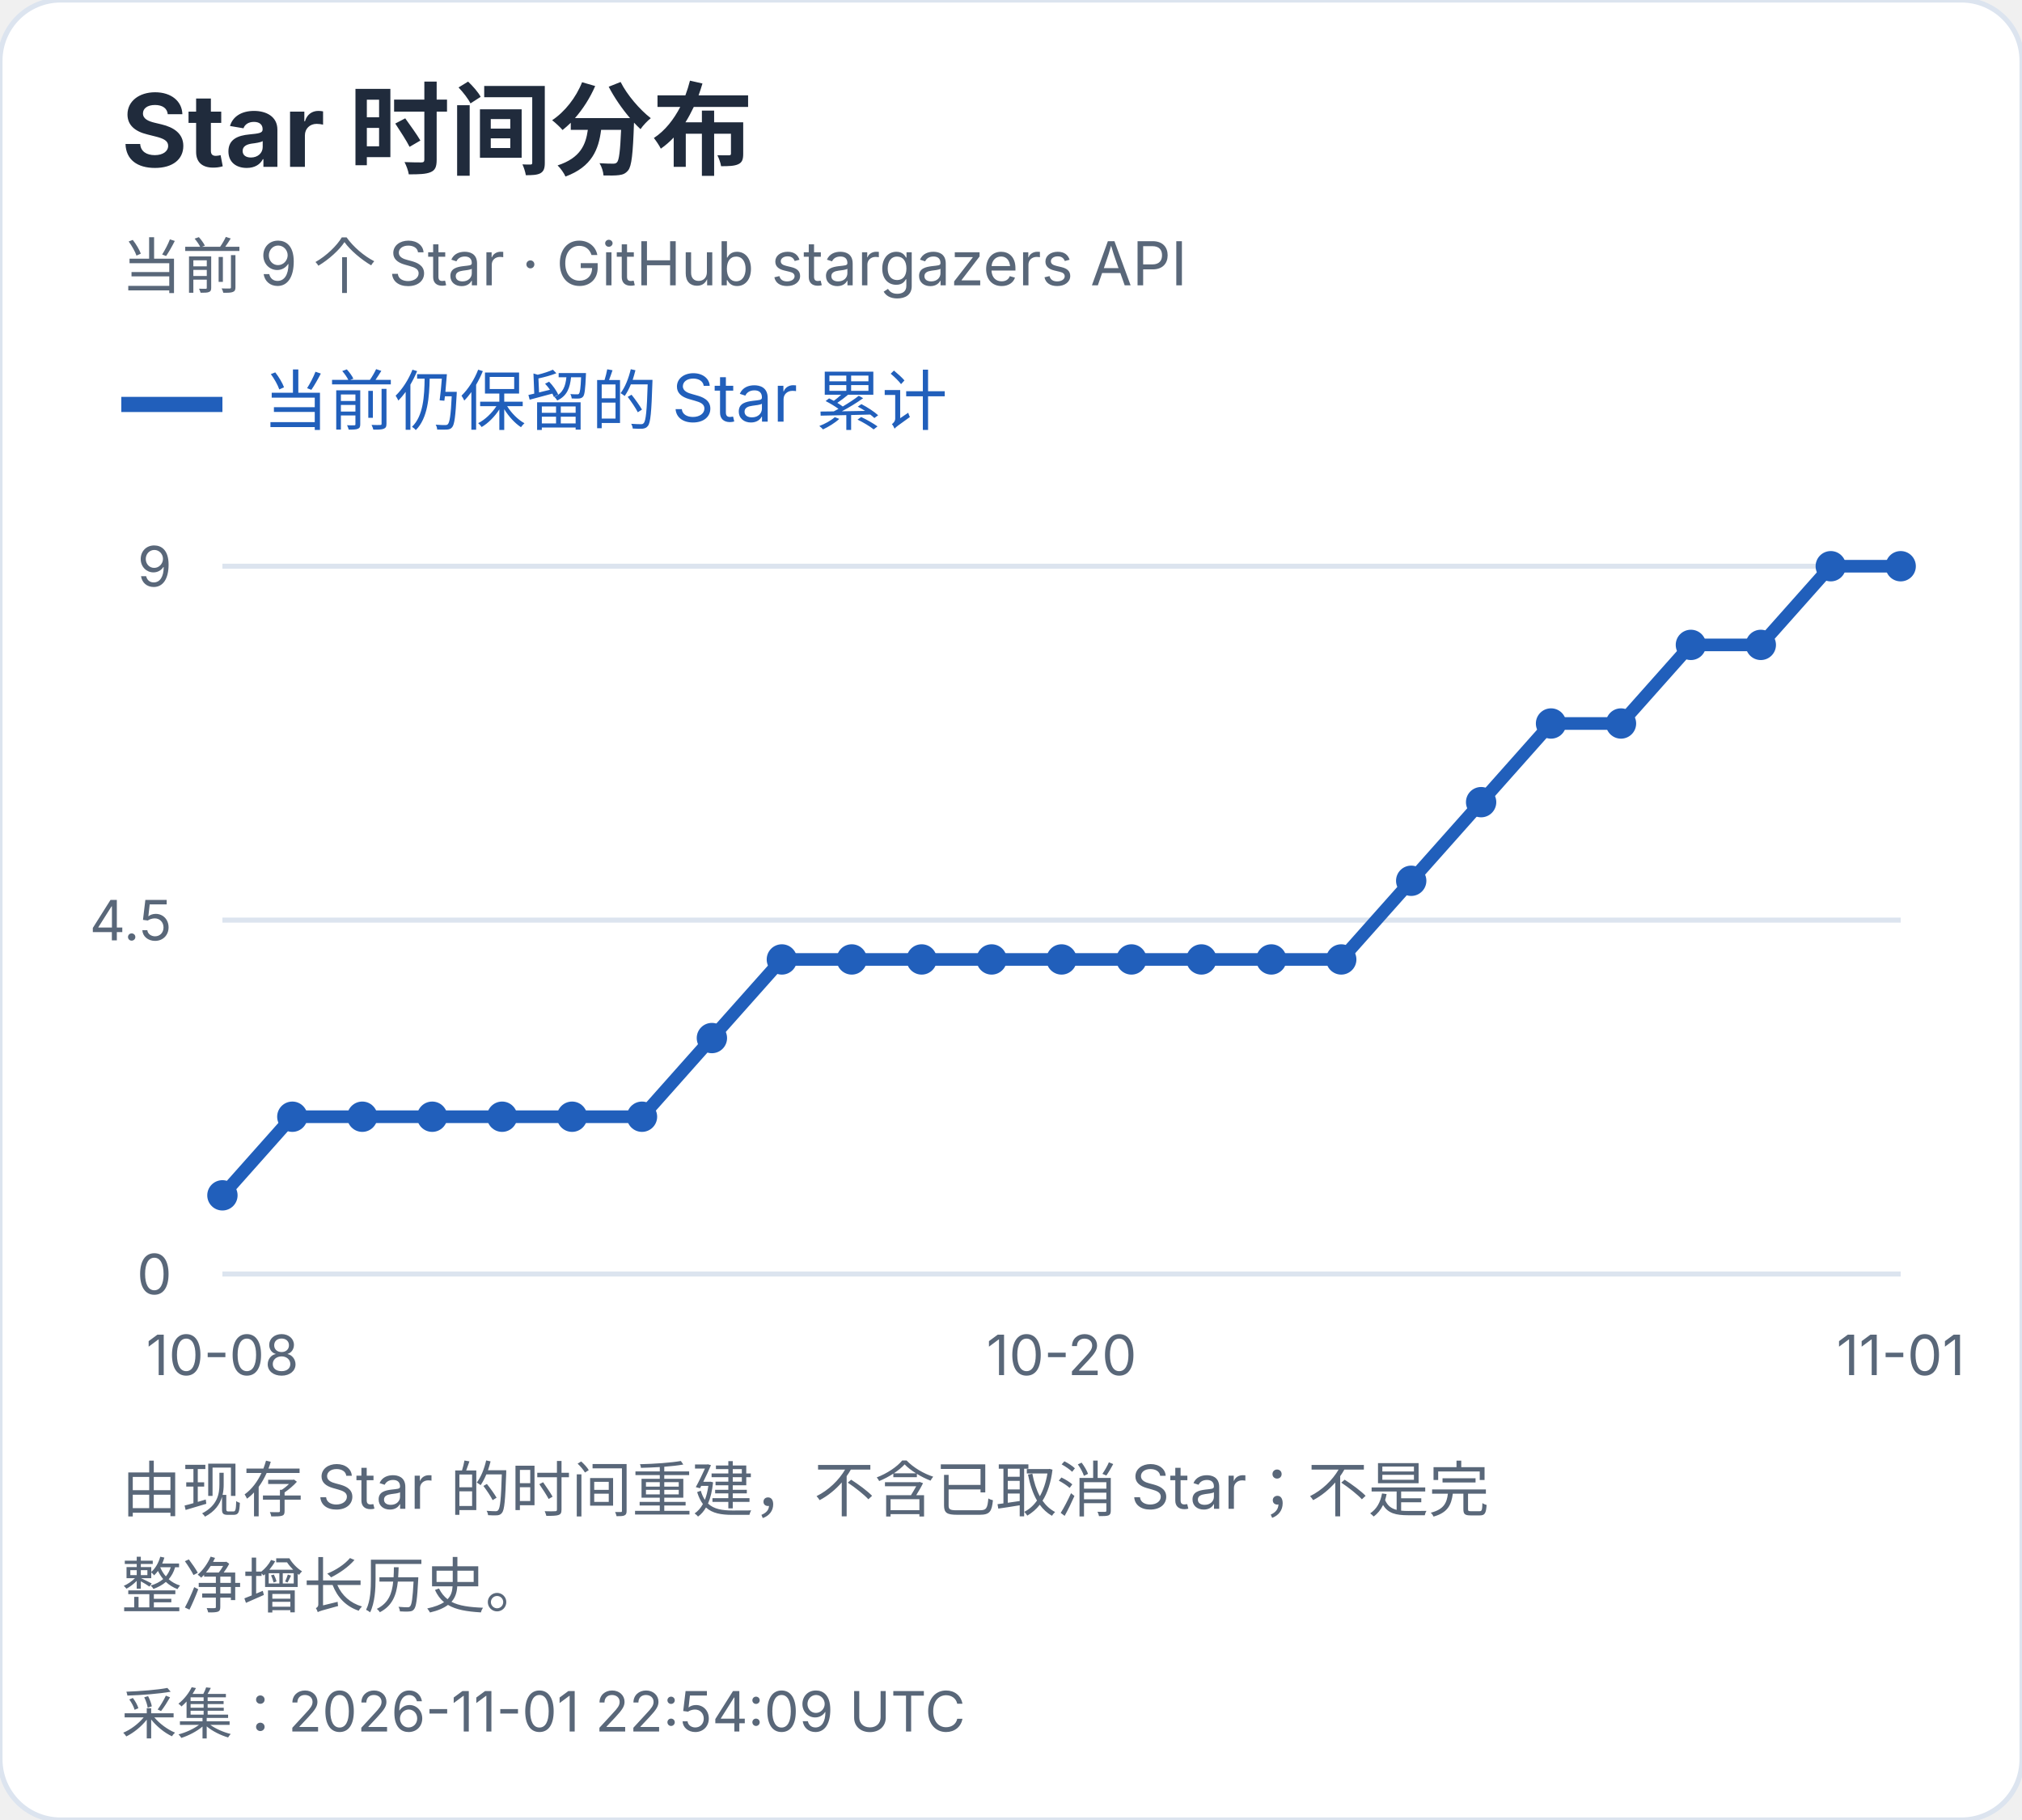
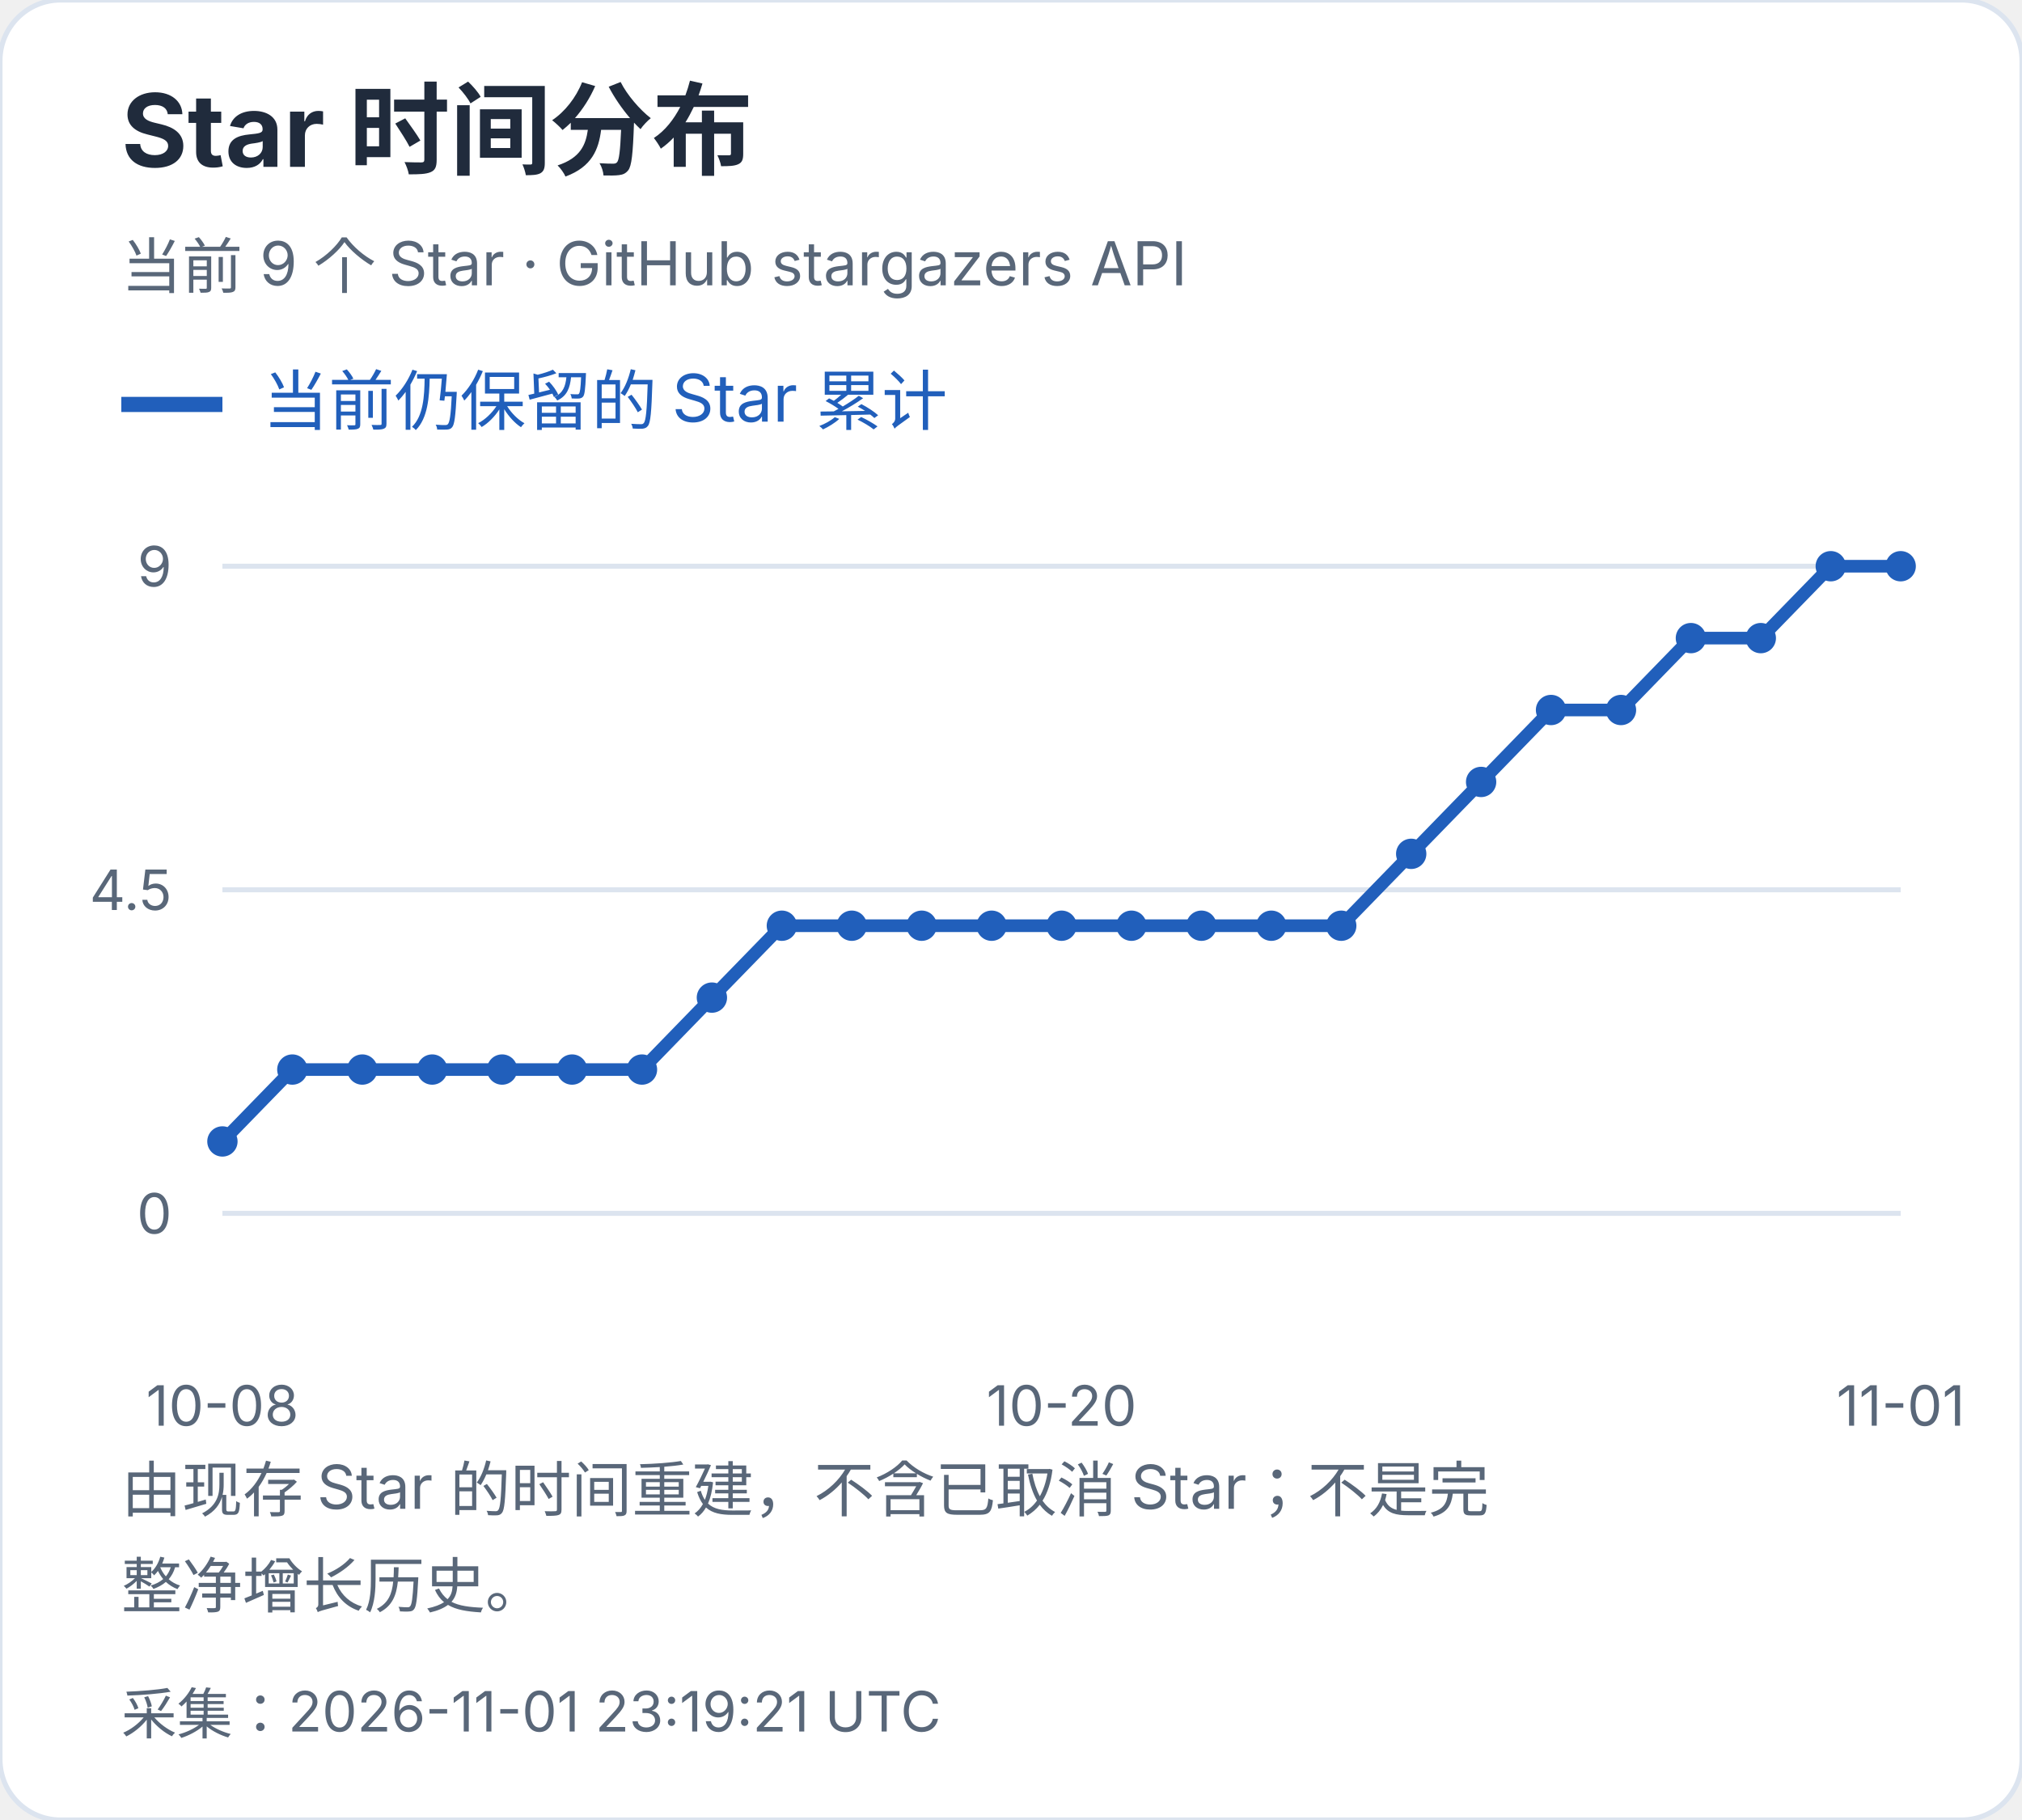
<svg xmlns="http://www.w3.org/2000/svg" width="400" height="360" viewBox="0 0 400 360" role="img" aria-label="Star 时间分布">
  <style>text{font-family:-apple-system,BlinkMacSystemFont,"Segoe UI","PingFang SC","Microsoft YaHei",sans-serif;font-variant-numeric:tabular-nums}</style>
  <rect width="400" height="360" rx="12" fill="white" stroke="#dce4ef" />
  <text x="24" y="33" font-size="20" fill="#202b3c" font-weight="650" text-anchor="start">Star 时间分布</text>
  <text x="24" y="57" font-size="12" fill="#596779" font-weight="400" text-anchor="start">当前 9 个 Star · GitHub stargazers API</text>
  <path d="M24 80h20" stroke="#215fbb" stroke-width="3" />
  <text x="52" y="84" font-size="13" fill="#215fbb" font-weight="400" text-anchor="start">当前仍保留的 Star 累计</text>
-   <path d="M44 252.0H376" stroke="#dce4ef" />
-   <text x="34" y="256.0" font-size="11" fill="#596779" font-weight="400" text-anchor="end">0</text>
-   <path d="M44 182.0H376" stroke="#dce4ef" />
-   <text x="34" y="186.0" font-size="11" fill="#596779" font-weight="400" text-anchor="end">4.5</text>
+   <path d="M44 240.0H376" stroke="#dce4ef" />
+   <text x="34" y="244.0" font-size="11" fill="#596779" font-weight="400" text-anchor="end">0</text>
+   <path d="M44 176.0H376" stroke="#dce4ef" />
+   <text x="34" y="180.0" font-size="11" fill="#596779" font-weight="400" text-anchor="end">4.5</text>
  <path d="M44 112.0H376" stroke="#dce4ef" />
  <text x="34" y="116.0" font-size="11" fill="#596779" font-weight="400" text-anchor="end">9</text>
-   <circle cx="44.00" cy="236.44" r="3" fill="#215fbb" />
-   <circle cx="57.83" cy="220.89" r="3" fill="#215fbb" />
-   <circle cx="71.67" cy="220.89" r="3" fill="#215fbb" />
-   <circle cx="85.50" cy="220.89" r="3" fill="#215fbb" />
-   <circle cx="99.33" cy="220.89" r="3" fill="#215fbb" />
-   <circle cx="113.17" cy="220.89" r="3" fill="#215fbb" />
-   <circle cx="127.00" cy="220.89" r="3" fill="#215fbb" />
-   <circle cx="140.83" cy="205.33" r="3" fill="#215fbb" />
-   <circle cx="154.67" cy="189.78" r="3" fill="#215fbb" />
-   <circle cx="168.50" cy="189.78" r="3" fill="#215fbb" />
-   <circle cx="182.33" cy="189.78" r="3" fill="#215fbb" />
-   <circle cx="196.17" cy="189.78" r="3" fill="#215fbb" />
-   <circle cx="210.00" cy="189.78" r="3" fill="#215fbb" />
-   <circle cx="223.83" cy="189.78" r="3" fill="#215fbb" />
-   <circle cx="237.67" cy="189.78" r="3" fill="#215fbb" />
-   <circle cx="251.50" cy="189.78" r="3" fill="#215fbb" />
-   <circle cx="265.33" cy="189.78" r="3" fill="#215fbb" />
-   <circle cx="279.17" cy="174.22" r="3" fill="#215fbb" />
-   <circle cx="293.00" cy="158.67" r="3" fill="#215fbb" />
-   <circle cx="306.83" cy="143.11" r="3" fill="#215fbb" />
-   <circle cx="320.67" cy="143.11" r="3" fill="#215fbb" />
-   <circle cx="334.50" cy="127.56" r="3" fill="#215fbb" />
-   <circle cx="348.33" cy="127.56" r="3" fill="#215fbb" />
+   <circle cx="44.00" cy="225.78" r="3" fill="#215fbb" />
+   <circle cx="57.83" cy="211.56" r="3" fill="#215fbb" />
+   <circle cx="71.67" cy="211.56" r="3" fill="#215fbb" />
+   <circle cx="85.50" cy="211.56" r="3" fill="#215fbb" />
+   <circle cx="99.33" cy="211.56" r="3" fill="#215fbb" />
+   <circle cx="113.17" cy="211.56" r="3" fill="#215fbb" />
+   <circle cx="127.00" cy="211.56" r="3" fill="#215fbb" />
+   <circle cx="140.83" cy="197.33" r="3" fill="#215fbb" />
+   <circle cx="154.67" cy="183.11" r="3" fill="#215fbb" />
+   <circle cx="168.50" cy="183.11" r="3" fill="#215fbb" />
+   <circle cx="182.33" cy="183.11" r="3" fill="#215fbb" />
+   <circle cx="196.17" cy="183.11" r="3" fill="#215fbb" />
+   <circle cx="210.00" cy="183.11" r="3" fill="#215fbb" />
+   <circle cx="223.83" cy="183.11" r="3" fill="#215fbb" />
+   <circle cx="237.67" cy="183.11" r="3" fill="#215fbb" />
+   <circle cx="251.50" cy="183.11" r="3" fill="#215fbb" />
+   <circle cx="265.33" cy="183.11" r="3" fill="#215fbb" />
+   <circle cx="279.17" cy="168.89" r="3" fill="#215fbb" />
+   <circle cx="293.00" cy="154.67" r="3" fill="#215fbb" />
+   <circle cx="306.83" cy="140.44" r="3" fill="#215fbb" />
+   <circle cx="320.67" cy="140.44" r="3" fill="#215fbb" />
+   <circle cx="334.50" cy="126.22" r="3" fill="#215fbb" />
+   <circle cx="348.33" cy="126.22" r="3" fill="#215fbb" />
  <circle cx="362.17" cy="112.00" r="3" fill="#215fbb" />
  <circle cx="376.00" cy="112.00" r="3" fill="#215fbb" />
-   <polyline points="44.00,236.44 57.83,220.89 71.67,220.89 85.50,220.89 99.33,220.89 113.17,220.89 127.00,220.89 140.83,205.33 154.67,189.78 168.50,189.78 182.33,189.78 196.17,189.78 210.00,189.78 223.83,189.78 237.67,189.78 251.50,189.78 265.33,189.78 279.17,174.22 293.00,158.67 306.83,143.11 320.67,143.11 334.50,127.56 348.33,127.56 362.17,112.00 376.00,112.00" fill="none" stroke="#215fbb" stroke-width="2.5" />
-   <text x="44.0" y="272" font-size="11" fill="#596779" font-weight="400" text-anchor="middle">10-08</text>
-   <text x="210.0" y="272" font-size="11" fill="#596779" font-weight="400" text-anchor="middle">10-20</text>
-   <text x="376.0" y="272" font-size="11" fill="#596779" font-weight="400" text-anchor="middle">11-01</text>
+   <polyline points="44.00,225.78 57.83,211.56 71.67,211.56 85.50,211.56 99.33,211.56 113.17,211.56 127.00,211.56 140.83,197.33 154.67,183.11 168.50,183.11 182.33,183.11 196.17,183.11 210.00,183.11 223.83,183.11 237.67,183.11 251.50,183.11 265.33,183.11 279.17,168.89 293.00,154.67 306.83,140.44 320.67,140.44 334.50,126.22 348.33,126.22 362.17,112.00 376.00,112.00" fill="none" stroke="#215fbb" stroke-width="2.5" />
+   <text x="44.0" y="282" font-size="11" fill="#596779" font-weight="400" text-anchor="middle">10-08</text>
+   <text x="210.0" y="282" font-size="11" fill="#596779" font-weight="400" text-anchor="middle">10-20</text>
+   <text x="376.0" y="282" font-size="11" fill="#596779" font-weight="400" text-anchor="middle">11-01</text>
  <text x="24" y="299" font-size="12" fill="#596779" font-weight="400" text-anchor="start">由现存 Star 的时间重建，不含已取消 Star；不是完</text>
  <text x="24" y="318" font-size="12" fill="#596779" font-weight="400" text-anchor="start">整净增长历史。</text>
-   <text x="24" y="343" font-size="11" fill="#596779" font-weight="400" text-anchor="start">采集：2026-11-01 22:54:09 UTC</text>
+   <text x="24" y="343" font-size="11" fill="#596779" font-weight="400" text-anchor="start">采集：2026-11-01 23:19:21 UTC</text>
</svg>
